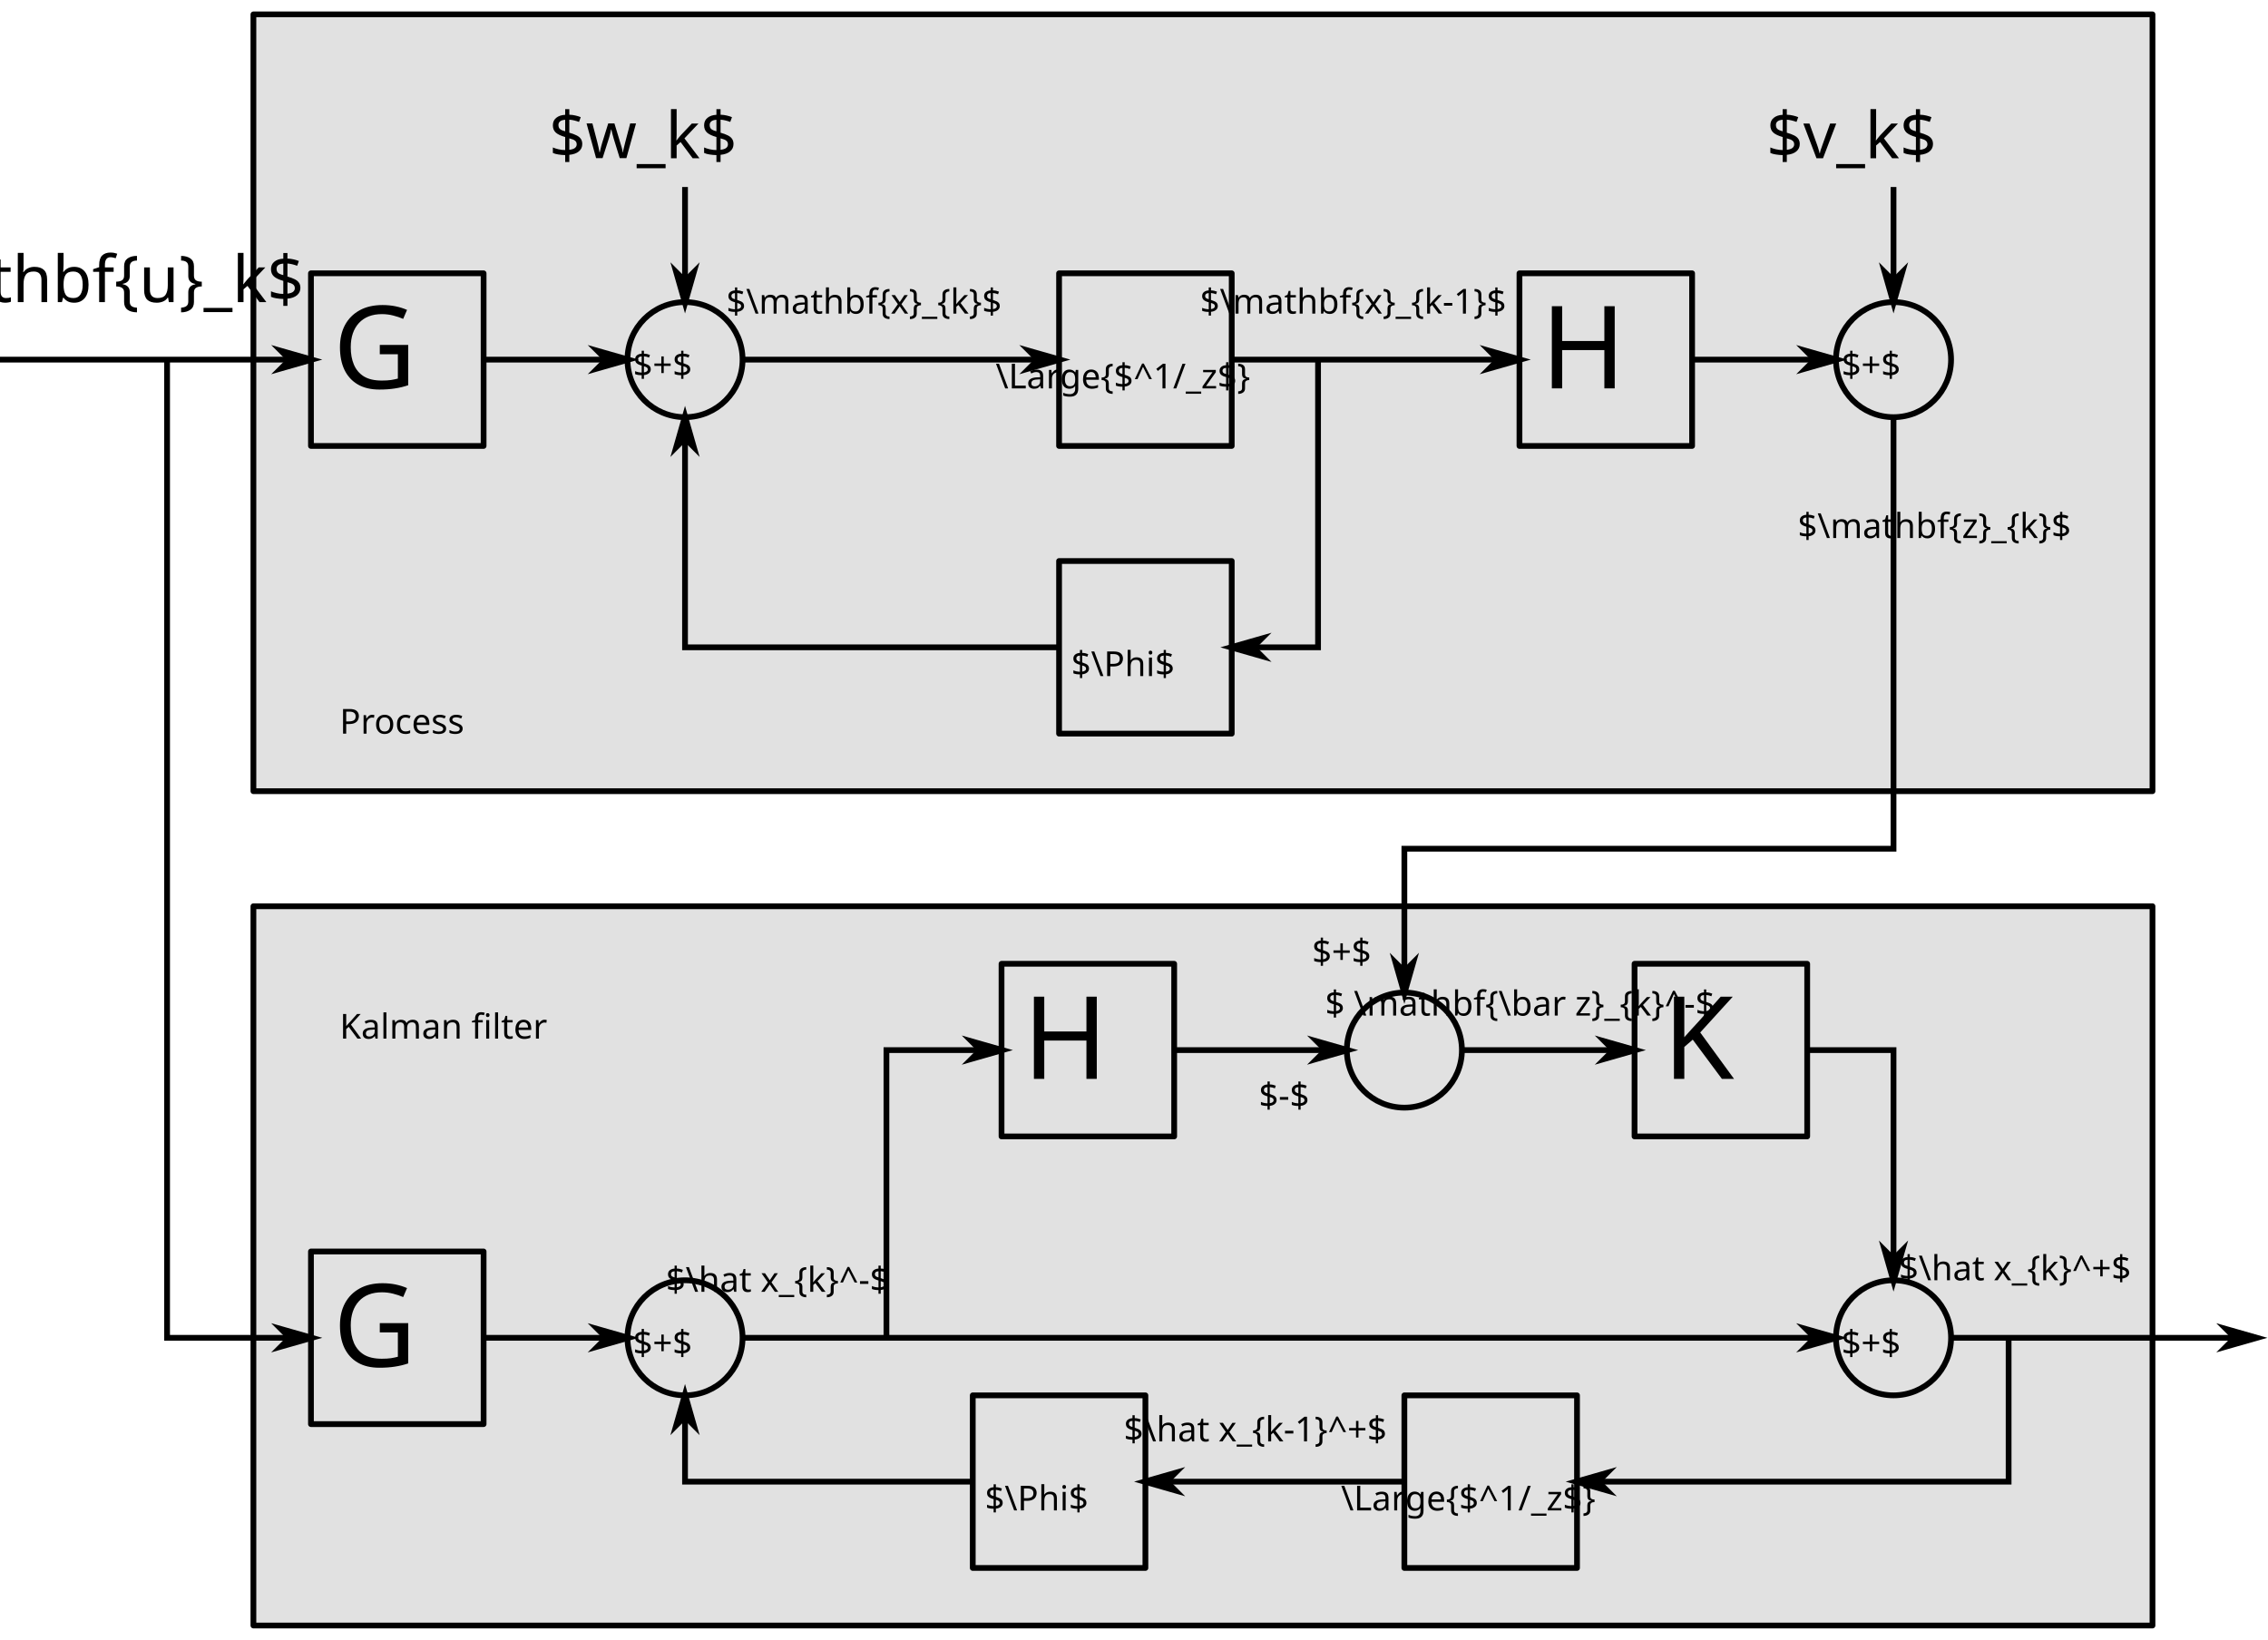
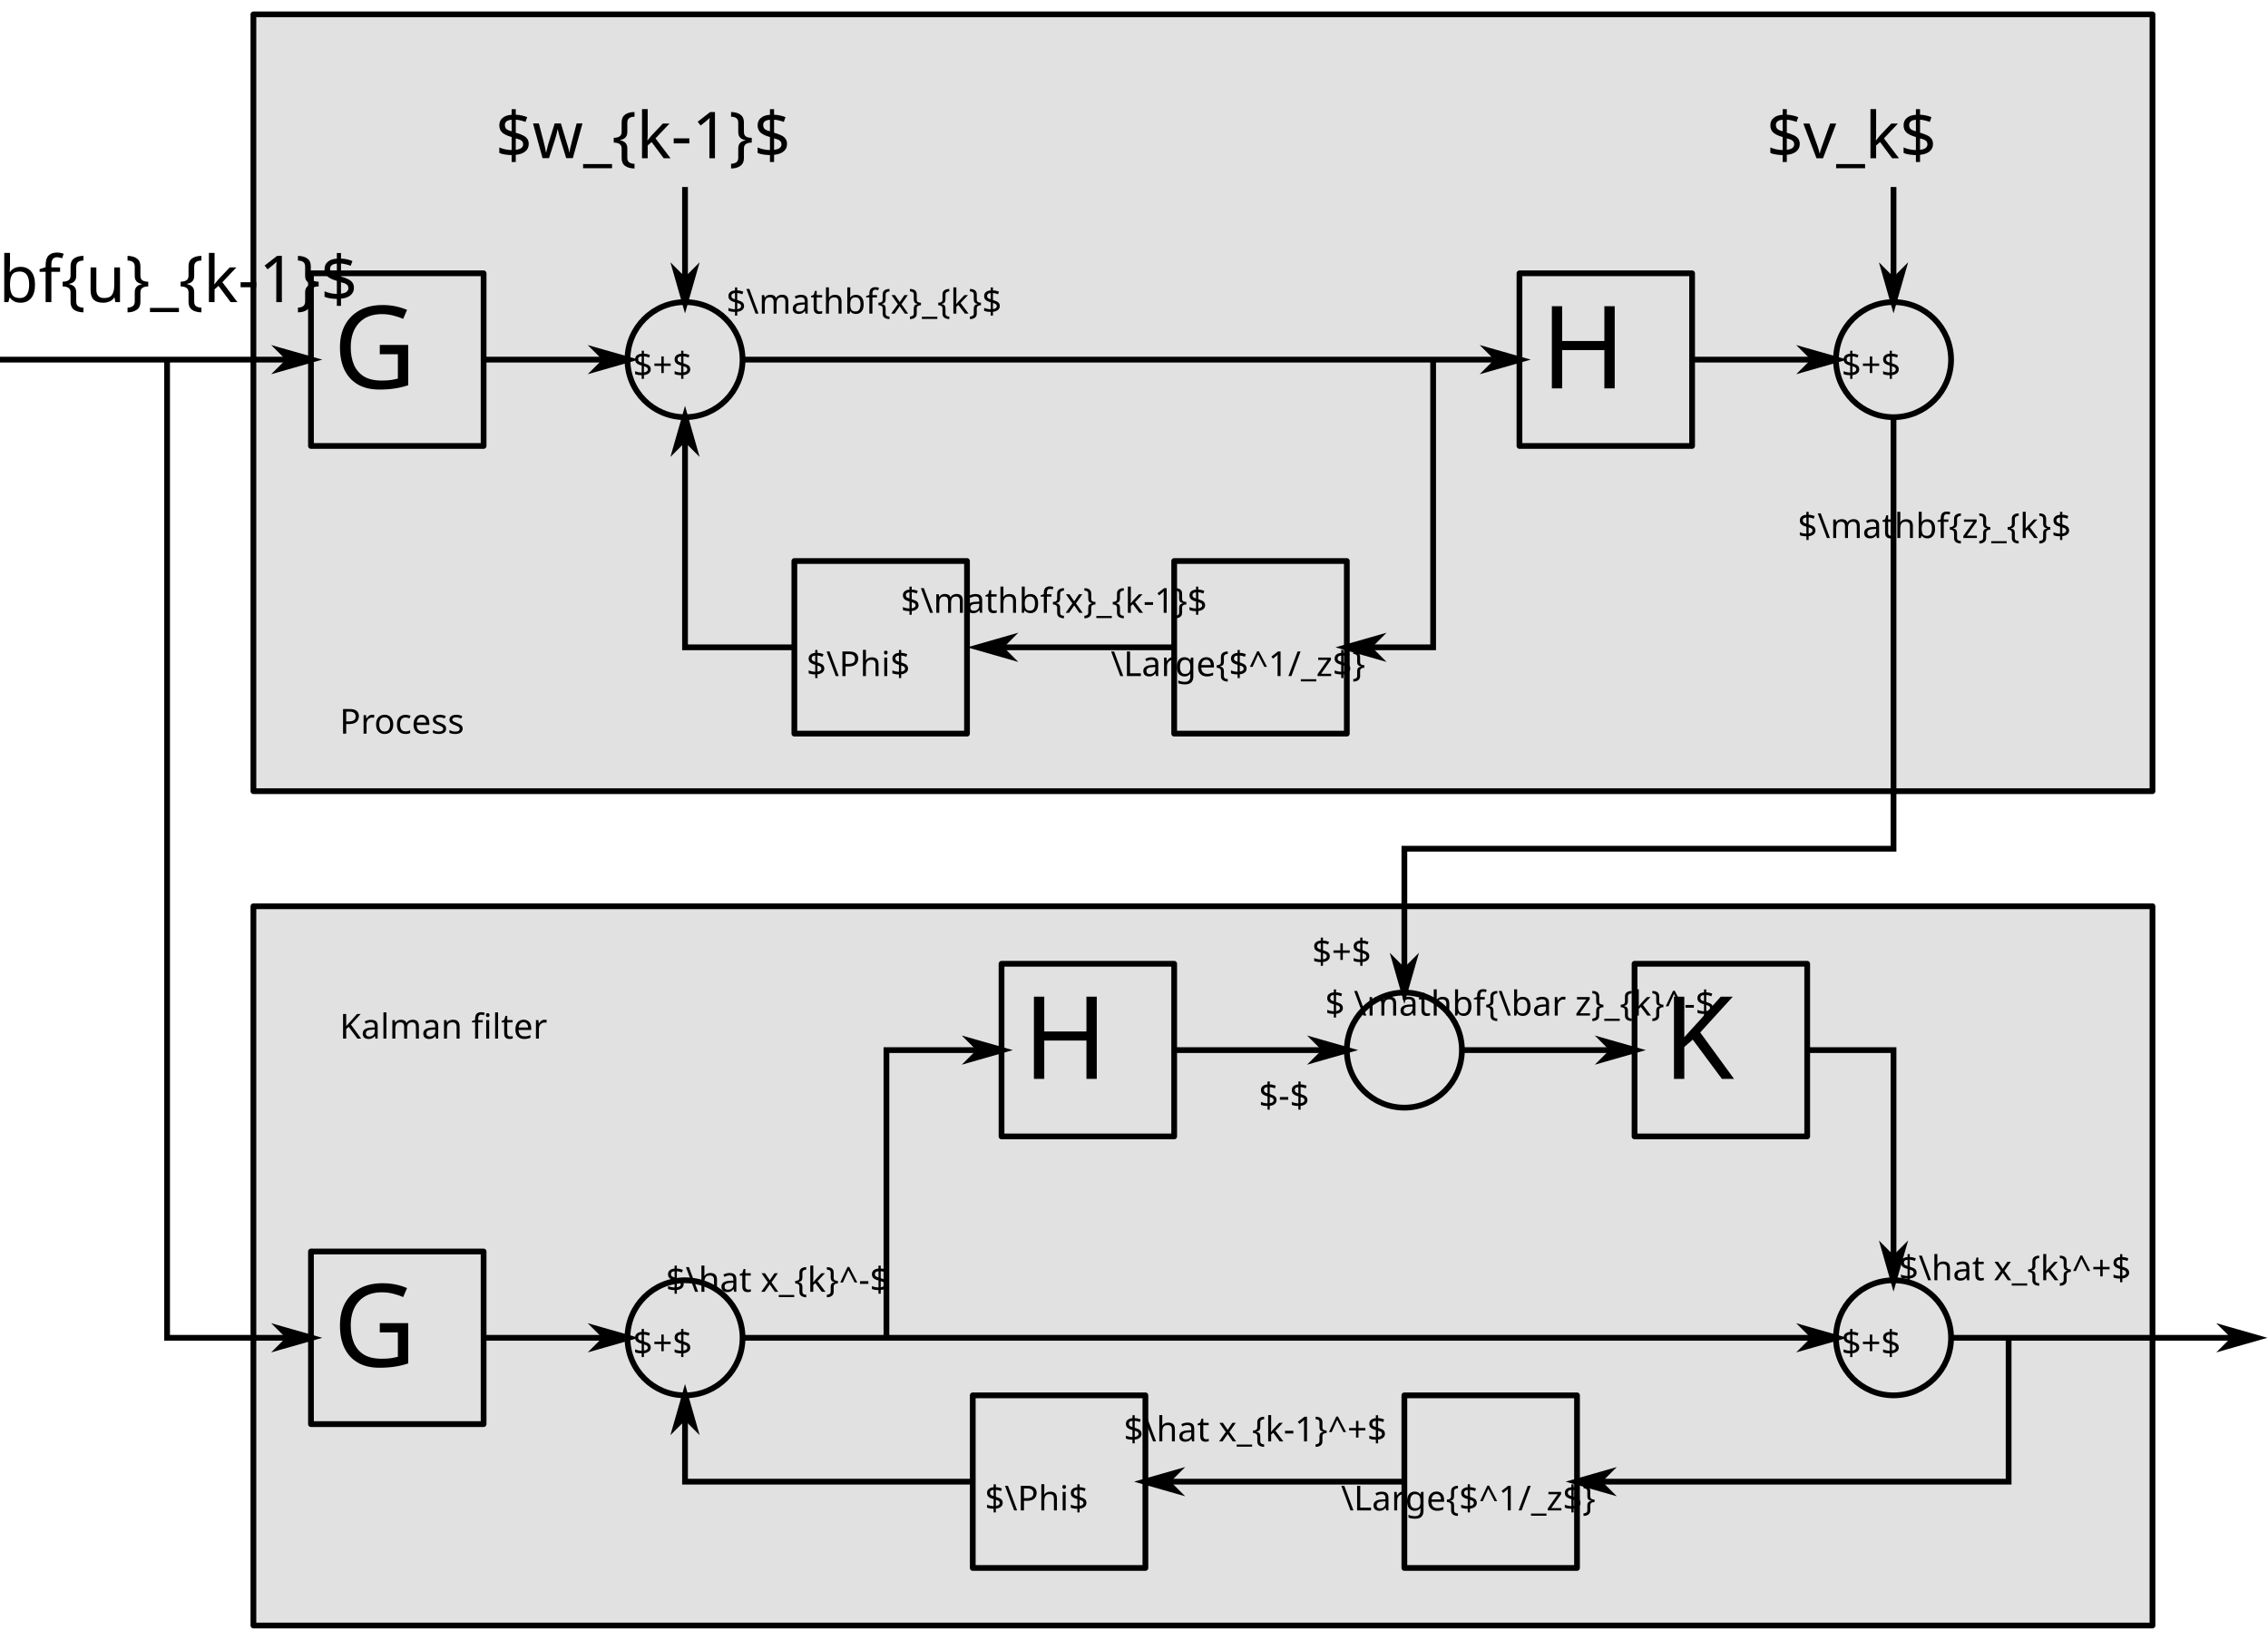
<svg xmlns="http://www.w3.org/2000/svg" width="394.108" height="285" id="svg2" version="1.1">
  <defs id="defs4">
    <marker orient="auto" refY="0" refX="0" id="Arrow1Mend" style="overflow:visible">
      <path id="path4274" d="M 0,0 5,-5 -12.5,0 5,5 0,0 z" style="fill-rule:evenodd;stroke:#000000;stroke-width:1pt" transform="matrix(-0.4,0,0,-0.4,-4,0)" />
    </marker>
  </defs>
  <g id="layer1" transform="translate(33.03516,-9.862163)">
    <rect style="fill:#000000;fill-opacity:0.118;stroke:#000000;stroke-width:1;stroke-linecap:round;stroke-linejoin:round;stroke-miterlimit:4;stroke-dasharray:none;stroke-dashoffset:0;stroke-opacity:1" id="rect3113" width="330" height="125" x="11" y="167.362" />
    <rect style="fill:#000000;fill-opacity:0.118;stroke:#000000;stroke-width:1;stroke-linecap:round;stroke-linejoin:round;stroke-miterlimit:4;stroke-dasharray:none;stroke-dashoffset:0;stroke-opacity:1" id="rect3113-3" width="330" height="135" x="11" y="12.362" />
    <text xml:space="preserve" style="font-style:normal;font-weight:normal;font-size:6px;line-height:125%;font-family:Sans;text-align:center;letter-spacing:0px;word-spacing:0px;text-anchor:middle;fill:#000000;fill-opacity:1;stroke:none" x="156" y="197.362" id="text3761-5-9">
      <tspan x="156" y="197.362" id="tspan3765-9-6" style="font-size:20px">H</tspan>
    </text>
    <text xml:space="preserve" style="font-style:normal;font-weight:normal;font-size:6px;line-height:125%;font-family:Sans;text-align:center;letter-spacing:0px;word-spacing:0px;text-anchor:middle;fill:#000000;fill-opacity:1;stroke:none" x="266" y="197.362" id="text3761-5-1">
      <tspan x="266" y="197.362" id="tspan3765-9-4" style="font-size:20px">K</tspan>
    </text>
    <text xml:space="preserve" style="font-style:normal;font-weight:normal;font-size:6px;line-height:125%;font-family:Sans;text-align:center;letter-spacing:0px;word-spacing:0px;text-anchor:middle;fill:#000000;fill-opacity:1;stroke:none" x="226" y="272.362" id="text3761-5-2">
      <tspan x="226" y="272.362" id="tspan3765-9-66" style="font-size:6px">\Large{$^1/_z$}</tspan>
    </text>
    <text xml:space="preserve" style="font-style:normal;font-weight:normal;font-size:6px;line-height:125%;font-family:Sans;text-align:center;letter-spacing:0px;word-spacing:0px;text-anchor:middle;fill:#000000;fill-opacity:1;stroke:none" x="151" y="272.362" id="text3761-5-0">
      <tspan x="151" y="272.362" id="tspan3765-9-8" style="font-size:6px">$\Phi$</tspan>
    </text>
    <text xml:space="preserve" style="font-style:normal;font-weight:normal;font-size:6px;line-height:125%;font-family:Sans;text-align:center;letter-spacing:0px;word-spacing:0px;text-anchor:middle;fill:#000000;fill-opacity:1;stroke:none" x="36" y="247.362" id="text3761-5-4">
      <tspan x="36" y="247.362" id="tspan3765-9-41" style="font-size:20px">G</tspan>
    </text>
    <rect style="fill:none;stroke:#000000;stroke-width:1;stroke-linecap:round;stroke-linejoin:round;stroke-miterlimit:4;stroke-dasharray:none;stroke-dashoffset:0;stroke-opacity:1" id="rect3852" width="30" height="30" x="231" y="57.362" />
    <circle style="fill:none;stroke:#000000;stroke-width:1;stroke-linecap:round;stroke-linejoin:round;stroke-miterlimit:4;stroke-dasharray:none;stroke-dashoffset:0;stroke-opacity:1" id="path3856" cx="296" cy="72.362" r="10" />
    <circle style="fill:none;stroke:#000000;stroke-width:1;stroke-linecap:round;stroke-linejoin:round;stroke-miterlimit:4;stroke-dasharray:none;stroke-dashoffset:0;stroke-opacity:1" id="path3856-4" cx="211" cy="192.362" r="10" />
    <circle style="fill:none;stroke:#000000;stroke-width:1;stroke-linecap:round;stroke-linejoin:round;stroke-miterlimit:4;stroke-dasharray:none;stroke-dashoffset:0;stroke-opacity:1" id="path3856-3" cx="86" cy="242.362" r="10" />
    <rect style="fill:none;stroke:#000000;stroke-width:1;stroke-linecap:round;stroke-linejoin:round;stroke-miterlimit:4;stroke-dasharray:none;stroke-dashoffset:0;stroke-opacity:1" id="rect3852-4" width="30" height="30" x="136" y="252.362" />
    <rect style="fill:none;stroke:#000000;stroke-width:1;stroke-linecap:round;stroke-linejoin:round;stroke-miterlimit:4;stroke-dasharray:none;stroke-dashoffset:0;stroke-opacity:1" id="rect3852-3" width="30" height="30" x="211" y="252.362" />
    <rect style="fill:none;stroke:#000000;stroke-width:1;stroke-linecap:round;stroke-linejoin:round;stroke-miterlimit:4;stroke-dasharray:none;stroke-dashoffset:0;stroke-opacity:1" id="rect3852-5" width="30" height="30" x="141" y="177.362" />
    <rect style="fill:none;stroke:#000000;stroke-width:1;stroke-linecap:round;stroke-linejoin:round;stroke-miterlimit:4;stroke-dasharray:none;stroke-dashoffset:0;stroke-opacity:1" id="rect3852-6" width="30" height="30" x="251" y="177.362" />
    <rect style="fill:none;stroke:#000000;stroke-width:1;stroke-linecap:round;stroke-linejoin:round;stroke-miterlimit:4;stroke-dasharray:none;stroke-dashoffset:0;stroke-opacity:1" id="rect3852-30" width="30" height="30" x="21" y="227.362" />
    <rect style="fill:none;stroke:#000000;stroke-width:1;stroke-linecap:round;stroke-linejoin:round;stroke-miterlimit:4;stroke-dasharray:none;stroke-dashoffset:0;stroke-opacity:1" id="rect3852-51" width="30" height="30" x="21" y="57.362" />
-     <rect style="fill:none;stroke:#000000;stroke-width:1;stroke-linecap:round;stroke-linejoin:round;stroke-miterlimit:4;stroke-dasharray:none;stroke-dashoffset:0;stroke-opacity:1" id="rect3852-1" width="30" height="30" x="151" y="107.362" />
+     <rect style="fill:none;stroke:#000000;stroke-width:1;stroke-linecap:round;stroke-linejoin:round;stroke-miterlimit:4;stroke-dasharray:none;stroke-dashoffset:0;stroke-opacity:1" id="rect3852-1" width="30" height="30" x="105" y="107.362" />
    <text xml:space="preserve" style="font-style:normal;font-weight:normal;font-size:6px;line-height:125%;font-family:Sans;text-align:center;letter-spacing:0px;word-spacing:0px;text-anchor:middle;fill:#000000;fill-opacity:1;stroke:none" x="36" y="77.362" id="text3761-5-25">
      <tspan x="36" y="77.362" id="tspan3765-9-47" style="font-size:20px">G</tspan>
    </text>
-     <text xml:space="preserve" style="font-style:normal;font-weight:normal;font-size:6px;line-height:125%;font-family:Sans;text-align:center;letter-spacing:0px;word-spacing:0px;text-anchor:middle;fill:#000000;fill-opacity:1;stroke:none" x="166" y="127.362" id="text3761-5-93">
-       <tspan x="166" y="127.362" id="tspan3765-9-7" style="font-size:6px">$\Phi$</tspan>
+     <text xml:space="preserve" style="font-style:normal;font-weight:normal;font-size:6px;line-height:125%;font-family:Sans;text-align:center;letter-spacing:0px;word-spacing:0px;text-anchor:middle;fill:#000000;fill-opacity:1;stroke:none" x="120" y="127.362" id="text3761-5-93">
+       <tspan x="120" y="127.362" id="tspan3765-9-7" style="font-size:6px">$\Phi$</tspan>
    </text>
-     <rect style="fill:none;stroke:#000000;stroke-width:1;stroke-linecap:round;stroke-linejoin:round;stroke-miterlimit:4;stroke-dasharray:none;stroke-dashoffset:0;stroke-opacity:1" id="rect3852-51-2" width="30" height="30" x="151" y="57.362" />
-     <text xml:space="preserve" style="font-style:normal;font-weight:normal;font-size:6px;line-height:125%;font-family:Sans;text-align:center;letter-spacing:0px;word-spacing:0px;text-anchor:middle;fill:#000000;fill-opacity:1;stroke:none" x="166" y="77.362" id="text3761-5-2-9">
-       <tspan x="166" y="77.362" id="tspan3765-9-66-8" style="font-size:6px">\Large{$^1/_z$}</tspan>
+     <rect style="fill:none;stroke:#000000;stroke-width:1;stroke-linecap:round;stroke-linejoin:round;stroke-miterlimit:4;stroke-dasharray:none;stroke-dashoffset:0;stroke-opacity:1" id="rect3852-51-2" width="30" height="30" x="171" y="107.362" />
+     <text xml:space="preserve" style="font-style:normal;font-weight:normal;font-size:6px;line-height:125%;font-family:Sans;text-align:center;letter-spacing:0px;word-spacing:0px;text-anchor:middle;fill:#000000;fill-opacity:1;stroke:none" x="186" y="127.362" id="text3761-5-2-9">
+       <tspan x="186" y="127.362" id="tspan3765-9-66-8" style="font-size:6px">\Large{$^1/_z$}</tspan>
    </text>
    <circle style="fill:none;stroke:#000000;stroke-width:1;stroke-linecap:round;stroke-linejoin:round;stroke-miterlimit:4;stroke-dasharray:none;stroke-dashoffset:0;stroke-opacity:1" id="path3856-3-1" cx="86" cy="72.362" r="10" />
    <text xml:space="preserve" style="font-style:normal;font-weight:normal;font-size:6px;line-height:125%;font-family:Sans;text-align:center;letter-spacing:0px;word-spacing:0px;text-anchor:middle;fill:#000000;fill-opacity:1;stroke:none" x="246" y="77.362" id="text3761-5-25-9">
      <tspan x="246" y="77.362" id="tspan3765-9-47-4" style="font-size:20px">H</tspan>
    </text>
    <path style="fill:none;stroke:#000000;stroke-width:1px;stroke-linecap:butt;stroke-linejoin:miter;stroke-opacity:1;marker-end:url(#Arrow1Mend)" d="m 51,72.362 25,0" id="path4113" />
-     <path style="fill:none;stroke:#000000;stroke-width:1px;stroke-linecap:butt;stroke-linejoin:miter;stroke-opacity:1;marker-end:url(#Arrow1Mend)" d="m 96,72.362 55,8e-6" id="path4115" />
-     <path style="fill:none;stroke:#000000;stroke-width:1px;stroke-linecap:butt;stroke-linejoin:miter;stroke-opacity:1;marker-end:url(#Arrow1Mend)" d="m 181,72.362 50,3e-6" id="path4117" />
+     <path style="fill:none;stroke:#000000;stroke-width:1px;stroke-linecap:butt;stroke-linejoin:miter;stroke-opacity:1;marker-end:url(#Arrow1Mend)" d="m 96,72.362 135,8e-6" id="path4115" />
+     <path style="fill:none;stroke:#000000;stroke-width:1px;stroke-linecap:butt;stroke-linejoin:miter;stroke-opacity:1;marker-end:url(#Arrow1Mend)" d="m 171,122.362 -34,0" id="path4117" />
    <path style="fill:none;stroke:#000000;stroke-width:1px;stroke-linecap:butt;stroke-linejoin:miter;stroke-opacity:1;marker-end:url(#Arrow1Mend)" d="m 261,72.362 25,0" id="path4119" />
    <path style="fill:none;stroke:#000000;stroke-width:1px;stroke-linecap:butt;stroke-linejoin:miter;stroke-opacity:1;marker-end:url(#Arrow1Mend)" d="m 51,242.362 25,0" id="path4133" />
    <path style="fill:none;stroke:#000000;stroke-width:1px;stroke-linecap:butt;stroke-linejoin:miter;stroke-opacity:1;marker-end:url(#Arrow1Mend)" d="m 96,242.362 190,0" id="path4135" />
-     <path style="fill:none;stroke:#000000;stroke-width:1px;stroke-linecap:butt;stroke-linejoin:miter;stroke-opacity:1;marker-end:url(#Arrow1Mend)" d="m 196,72.362 0,50 -15,10e-6" id="path4141" />
-     <path style="fill:none;stroke:#000000;stroke-width:1px;stroke-linecap:butt;stroke-linejoin:miter;stroke-opacity:1;marker-end:url(#Arrow1Mend)" d="m 151,122.362 -65,0 0,-40" id="path4143" />
+     <path style="fill:none;stroke:#000000;stroke-width:1px;stroke-linecap:butt;stroke-linejoin:miter;stroke-opacity:1;marker-end:url(#Arrow1Mend)" d="m 216,72.362 0,50 -15,10e-6" id="path4141" />
+     <path style="fill:none;stroke:#000000;stroke-width:1px;stroke-linecap:butt;stroke-linejoin:miter;stroke-opacity:1;marker-end:url(#Arrow1Mend)" d="m 105,122.362 -19,0 0,-40" id="path4143" />
    <path style="fill:none;stroke:#000000;stroke-width:1px;stroke-linecap:butt;stroke-linejoin:miter;stroke-opacity:1;marker-end:url(#Arrow1Mend)" d="m -34,72.362 55,1.6e-5" id="path4147" />
    <text xml:space="preserve" style="font-style:normal;font-weight:normal;font-size:11.25px;line-height:125%;font-family:Sans;text-align:center;letter-spacing:0px;word-spacing:0px;text-anchor:middle;fill:#000000;fill-opacity:1;stroke:none" x="-14" y="62.362" id="text3761-5-25-1">
-       <tspan x="-14" y="62.362" id="tspan3765-9-47-9" style="font-size:11.25px">$\mathbf{u}_k$</tspan>
+       <tspan x="-14" y="62.362" id="tspan3765-9-47-9" style="font-size:11.25px">$\mathbf{u}_{k-1}$</tspan>
    </text>
    <path style="fill:none;stroke:#000000;stroke-width:1px;stroke-linecap:butt;stroke-linejoin:miter;stroke-opacity:1;marker-end:url(#Arrow1Mend)" d="m 86,42.362 0,20" id="path4174" />
    <path style="fill:none;stroke:#000000;stroke-width:1px;stroke-linecap:butt;stroke-linejoin:miter;stroke-opacity:1;marker-end:url(#Arrow1Mend)" d="m 296,42.362 0,20" id="path4176" />
    <text xml:space="preserve" style="font-style:normal;font-weight:normal;font-size:11.25px;line-height:125%;font-family:Sans;text-align:center;letter-spacing:0px;word-spacing:0px;text-anchor:middle;fill:#000000;fill-opacity:1;stroke:none" x="86" y="37.362" id="text3761-5-25-3">
-       <tspan x="86" y="37.362" id="tspan3765-9-47-43" style="font-size:11.25px">$w_k$</tspan>
+       <tspan x="86" y="37.362" id="tspan3765-9-47-43" style="font-size:11.25px">$w_{k-1}$</tspan>
    </text>
    <text xml:space="preserve" style="font-style:normal;font-weight:normal;font-size:11.25px;line-height:125%;font-family:Sans;text-align:center;letter-spacing:0px;word-spacing:0px;text-anchor:middle;fill:#000000;fill-opacity:1;stroke:none" x="296" y="37.362" id="text3761-5-25-33">
      <tspan x="296" y="37.362" id="tspan3765-9-47-96" style="font-size:11.25px">$v_k$</tspan>
    </text>
    <text xml:space="preserve" style="font-style:normal;font-weight:normal;font-size:6px;line-height:125%;font-family:Sans;text-align:center;letter-spacing:0px;word-spacing:0px;text-anchor:middle;fill:#000000;fill-opacity:1;stroke:none" x="194" y="202.362" id="text4216">
      <tspan id="tspan4218" x="194" y="202.362">$-$</tspan>
    </text>
    <text xml:space="preserve" style="font-style:normal;font-weight:normal;font-size:6px;line-height:125%;font-family:Sans;text-align:center;letter-spacing:0px;word-spacing:0px;text-anchor:middle;fill:#000000;fill-opacity:1;stroke:none" x="86" y="75.362" id="text4208-0">
      <tspan id="tspan4210-84" x="86" y="75.362">$+$</tspan>
    </text>
    <path style="fill:none;stroke:#000000;stroke-width:1px;stroke-linecap:butt;stroke-linejoin:miter;stroke-opacity:1;marker-end:url(#Arrow1Mend)" d="m -4,72.362 0,170 25,0" id="path7985" />
    <text xml:space="preserve" style="font-style:normal;font-weight:normal;font-size:6px;line-height:125%;font-family:Sans;text-align:center;letter-spacing:0px;word-spacing:0px;text-anchor:middle;fill:#000000;fill-opacity:1;stroke:none" x="296" y="75.362" id="text4208-0-9">
      <tspan id="tspan4210-84-4" x="296" y="75.362">$+$</tspan>
    </text>
    <text xml:space="preserve" style="font-style:normal;font-weight:normal;font-size:6px;line-height:125%;font-family:Sans;text-align:center;letter-spacing:0px;word-spacing:0px;text-anchor:middle;fill:#000000;fill-opacity:1;stroke:none" x="204" y="177.362" id="text4208-0-5">
      <tspan id="tspan4210-84-3" x="204" y="177.362">$+$</tspan>
    </text>
    <text xml:space="preserve" style="font-style:normal;font-weight:normal;font-size:6px;line-height:125%;font-family:Sans;text-align:center;letter-spacing:0px;word-spacing:0px;text-anchor:middle;fill:#000000;fill-opacity:1;stroke:none" x="86" y="245.362" id="text4208-0-03">
      <tspan id="tspan4210-84-7" x="86" y="245.362">$+$</tspan>
    </text>
    <text xml:space="preserve" style="font-style:normal;font-weight:normal;font-size:6px;line-height:125%;font-family:Sans;text-align:center;letter-spacing:0px;word-spacing:0px;text-anchor:middle;fill:#000000;fill-opacity:1;stroke:none" x="121" y="64.362" id="text3761-5-25-8">
      <tspan x="121" y="64.362" id="tspan3765-9-47-5" style="font-size:6px">$\mathbf{x}_{k}$</tspan>
    </text>
-     <text xml:space="preserve" style="font-style:normal;font-weight:normal;font-size:6px;line-height:125%;font-family:Sans;text-align:center;letter-spacing:0px;word-spacing:0px;text-anchor:middle;fill:#000000;fill-opacity:1;stroke:none" x="206" y="64.362" id="text3761-5-25-8-3">
-       <tspan x="206" y="64.362" id="tspan3765-9-47-5-4" style="font-size:6px">$\mathbf{x}_{k-1}$</tspan>
+     <text xml:space="preserve" style="font-style:normal;font-weight:normal;font-size:6px;line-height:125%;font-family:Sans;text-align:center;letter-spacing:0px;word-spacing:0px;text-anchor:middle;fill:#000000;fill-opacity:1;stroke:none" x="154" y="116.362" id="text3761-5-25-8-3">
+       <tspan x="154" y="116.362" id="tspan3765-9-47-5-4" style="font-size:6px">$\mathbf{x}_{k-1}$</tspan>
    </text>
    <text xml:space="preserve" style="font-style:normal;font-weight:normal;font-size:6px;line-height:125%;font-family:Sans;text-align:center;letter-spacing:0px;word-spacing:0px;text-anchor:middle;fill:#000000;fill-opacity:1;stroke:none" x="307" y="103.362" id="text3761-5-25-3-9">
      <tspan x="307" y="103.362" id="tspan3765-9-47-43-4" style="font-size:6px">$\mathbf{z}_{k}$</tspan>
    </text>
    <text xml:space="preserve" style="font-style:normal;font-weight:normal;font-size:6px;line-height:125%;font-family:Sans;text-align:center;letter-spacing:0px;word-spacing:0px;text-anchor:middle;fill:#000000;fill-opacity:1;stroke:none" x="235" y="186.362" id="text3761-5-25-3-9-7">
      <tspan x="235" y="186.362" id="tspan3765-9-47-43-4-7" style="font-size:6px">$ \mathbf{\bar z}_{k}^-$</tspan>
    </text>
    <text xml:space="preserve" style="font-style:normal;font-weight:normal;font-size:6px;line-height:125%;font-family:Sans;text-align:center;letter-spacing:0px;word-spacing:0px;text-anchor:middle;fill:#000000;fill-opacity:1;stroke:none" x="189" y="260.362" id="text3761-5-25-3-9-6-3">
      <tspan x="189" y="260.362" id="tspan3765-9-47-43-4-73-9" style="font-size:6px">$\hat x_{k-1}^+$</tspan>
    </text>
    <text xml:space="preserve" style="font-style:normal;font-weight:normal;font-size:6px;line-height:125%;font-family:Sans;text-align:center;letter-spacing:0px;word-spacing:0px;text-anchor:middle;fill:#000000;fill-opacity:1;stroke:none" x="321" y="232.362" id="text3761-5-25-3-9-6-3-9">
      <tspan x="321" y="232.362" id="tspan3765-9-47-43-4-73-9-3" style="font-size:6px">$\hat x_{k}^+$</tspan>
    </text>
    <text xml:space="preserve" style="font-style:normal;font-weight:normal;font-size:6px;line-height:125%;font-family:Sans;text-align:center;letter-spacing:0px;word-spacing:0px;text-anchor:middle;fill:#000000;fill-opacity:1;stroke:none" x="106" y="234.362" id="text3761-5-25-3-9-6-3-9-4">
      <tspan x="106" y="234.362" id="tspan3765-9-47-43-4-73-9-3-5" style="font-size:6px">$\hat x_{k}^-$</tspan>
    </text>
    <text xml:space="preserve" style="font-style:normal;font-weight:normal;font-size:6px;line-height:125%;font-family:Sans;text-align:start;letter-spacing:0px;word-spacing:0px;text-anchor:start;fill:#000000;fill-opacity:1;stroke:none" x="26" y="137.362" id="text3915">
      <tspan id="tspan3917" x="26" y="137.362">Process</tspan>
    </text>
    <text xml:space="preserve" style="font-style:normal;font-weight:normal;font-size:6px;line-height:125%;font-family:Sans;text-align:start;letter-spacing:0px;word-spacing:0px;text-anchor:start;fill:#000000;fill-opacity:1;stroke:none" x="26" y="190.362" id="text3919">
      <tspan id="tspan3921" x="26" y="190.362">Kalman filter</tspan>
    </text>
    <circle style="fill:none;stroke:#000000;stroke-width:1;stroke-linecap:round;stroke-linejoin:round;stroke-miterlimit:4;stroke-dasharray:none;stroke-dashoffset:0;stroke-opacity:1" id="path3856-4-8" cx="296" cy="242.362" r="10" />
    <path style="fill:none;stroke:#000000;stroke-width:1px;stroke-linecap:butt;stroke-linejoin:miter;stroke-opacity:1;marker-start:none;marker-end:url(#Arrow1Mend)" d="m 296,82.362 0,75 -85,0 0,25" id="path3089" />
    <path style="fill:none;stroke:#000000;stroke-width:1px;stroke-linecap:butt;stroke-linejoin:miter;stroke-opacity:1;marker-start:none;marker-end:url(#Arrow1Mend)" d="m 121,242.362 0,-50 20,0" id="path3091" />
    <path style="fill:none;stroke:#000000;stroke-width:1px;stroke-linecap:butt;stroke-linejoin:miter;stroke-opacity:1;marker-start:none;marker-end:url(#Arrow1Mend)" d="m 171,192.362 30,0" id="path3093" />
    <path style="fill:none;stroke:#000000;stroke-width:1px;stroke-linecap:butt;stroke-linejoin:miter;stroke-opacity:1;marker-start:none;marker-end:url(#Arrow1Mend)" d="m 221,192.362 30,0" id="path3095" />
    <path style="fill:none;stroke:#000000;stroke-width:1px;stroke-linecap:butt;stroke-linejoin:miter;stroke-opacity:1;marker-start:none;marker-end:url(#Arrow1Mend)" d="m 281,192.362 15,0 0,40" id="path3097" />
    <path style="fill:none;stroke:#000000;stroke-width:1px;stroke-linecap:butt;stroke-linejoin:miter;stroke-opacity:1;marker-start:none;marker-end:url(#Arrow1Mend)" d="m 306,242.362 53,0" id="path3099" />
    <path style="fill:none;stroke:#000000;stroke-width:1px;stroke-linecap:butt;stroke-linejoin:miter;stroke-opacity:1;marker-start:none;marker-end:url(#Arrow1Mend)" d="m 316,242.362 0,25 -75,0" id="path3101" />
    <path style="fill:none;stroke:#000000;stroke-width:1px;stroke-linecap:butt;stroke-linejoin:miter;stroke-opacity:1;marker-start:none;marker-end:url(#Arrow1Mend)" d="m 211,267.362 -45,0" id="path3103" />
    <path style="fill:none;stroke:#000000;stroke-width:1px;stroke-linecap:butt;stroke-linejoin:miter;stroke-opacity:1;marker-start:none;marker-end:url(#Arrow1Mend)" d="m 136,267.362 -50,0 0,-15" id="path3105" />
    <text xml:space="preserve" style="font-style:normal;font-weight:normal;font-size:6px;line-height:125%;font-family:Sans;text-align:center;letter-spacing:0px;word-spacing:0px;text-anchor:middle;fill:#000000;fill-opacity:1;stroke:none" x="296" y="245.362" id="text4208-0-03-7">
      <tspan id="tspan4210-84-7-8" x="296" y="245.362">$+$</tspan>
    </text>
  </g>
</svg>
